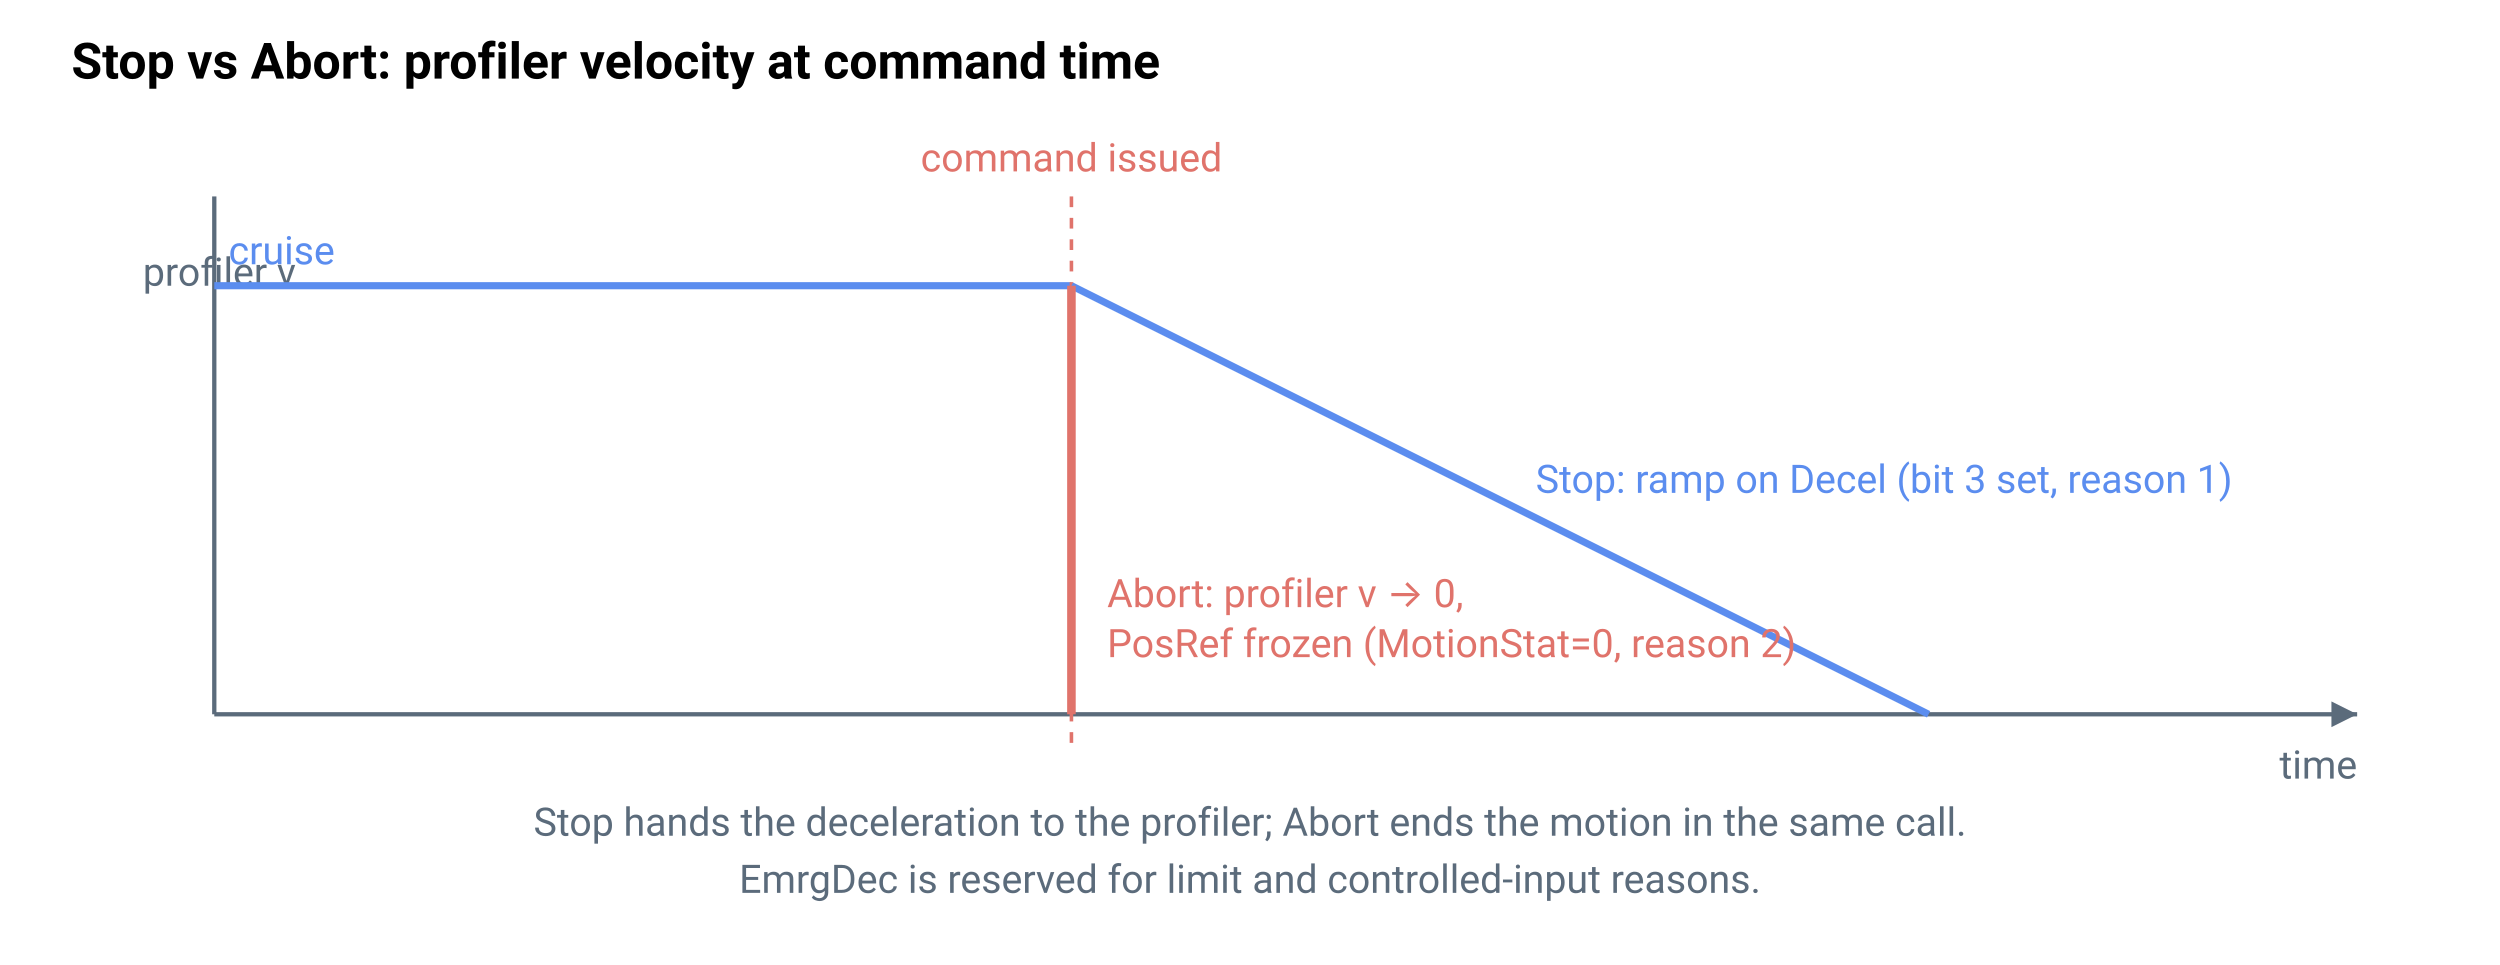
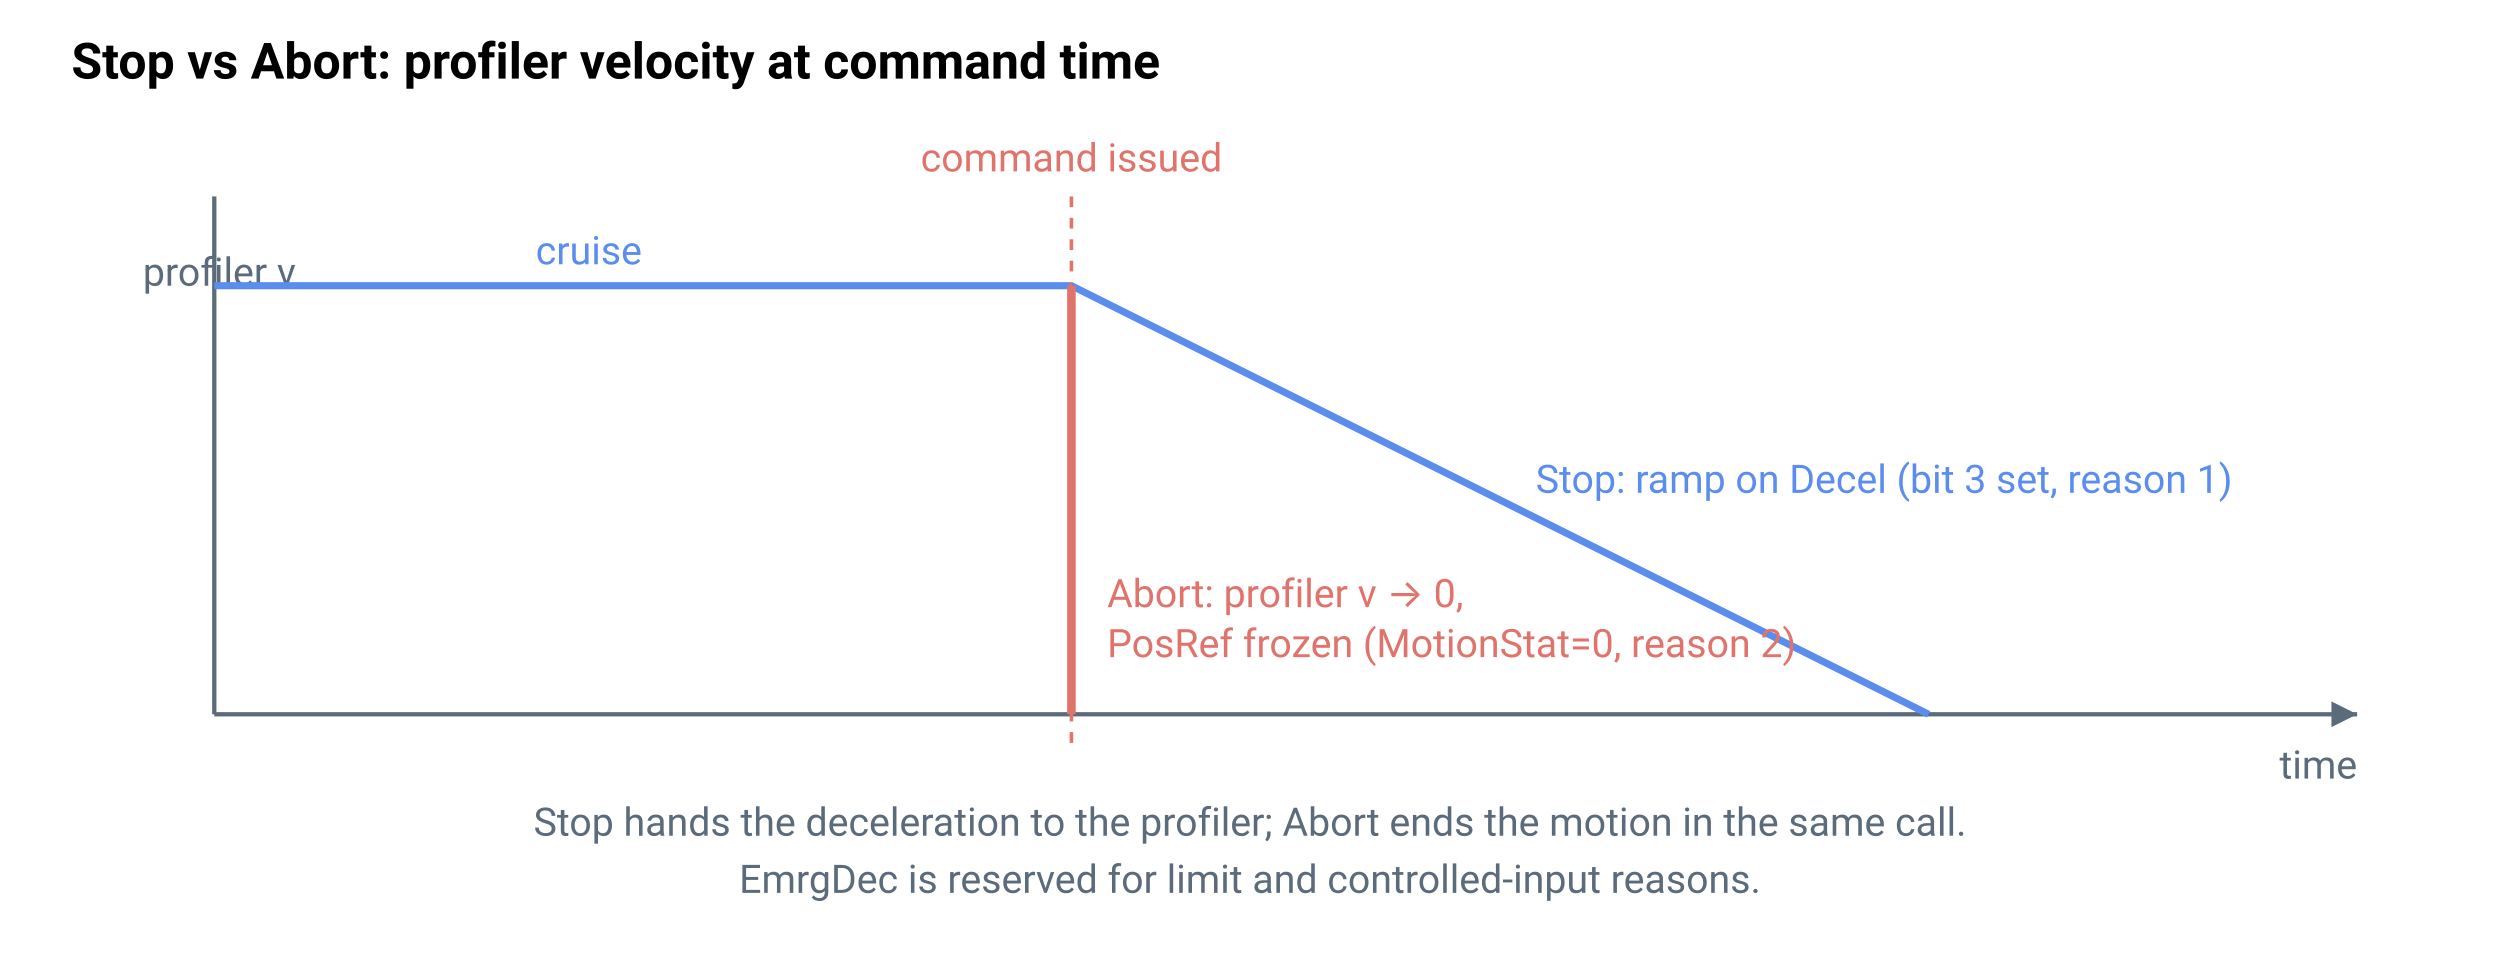
<svg xmlns="http://www.w3.org/2000/svg" width="700" height="270" viewBox="0 0 700 270" font-family="-apple-system,Segoe UI,Roboto,sans-serif" font-size="13" role="img" aria-label="Stop versus Abort behaviour: Stop ramps profiler velocity to zero on Decel and the profiler keeps producing PosRef during the ramp; Abort drops profiler velocity to zero in the same call, freezes PosRef and clears MotionStat.">
  <defs>
    <marker id="arrow" markerWidth="8" markerHeight="8" refX="6" refY="3" orient="auto">
      <path d="M0,0 L6,3 L0,6 Z" fill="#5b6b7b" />
    </marker>
  </defs>
  <text x="20" y="22" font-size="14" font-weight="bold">Stop vs Abort: profiler velocity at command time</text>
  <line x1="60" y1="200" x2="660" y2="200" stroke="#5b6b7b" stroke-width="1.2" marker-end="url(#arrow)" />
  <line x1="60" y1="200" x2="60" y2="55" stroke="#5b6b7b" stroke-width="1.2" />
  <text x="40" y="80" fill="#5b6b7b" font-size="11">profiler v</text>
  <text x="660" y="218" text-anchor="end" fill="#5b6b7b" font-size="11">time</text>
  <line x1="60" y1="80" x2="300" y2="80" stroke="#5b8def" stroke-width="2" />
-   <text x="64" y="74" fill="#5b8def" font-size="11">cruise</text>
+   <text x="150" y="74" fill="#5b8def" font-size="11">cruise</text>
  <line x1="300" y1="55" x2="300" y2="210" stroke="#e0736b" stroke-dasharray="3,3" />
  <text x="300" y="48" text-anchor="middle" fill="#e0736b" font-size="11">command issued</text>
  <line x1="300" y1="80" x2="540" y2="200" stroke="#5b8def" stroke-width="2" />
  <text x="430" y="138" fill="#5b8def" font-size="11">Stop: ramp on Decel (bit 3 set, reason 1)</text>
  <line x1="300" y1="80" x2="300" y2="200" stroke="#e0736b" stroke-width="2.4" />
  <text x="310" y="170" fill="#e0736b" font-size="11">Abort: profiler v → 0,</text>
  <text x="310" y="184" fill="#e0736b" font-size="11">PosRef frozen (MotionStat=0, reason 2)</text>
  <text x="350" y="234" text-anchor="middle" fill="#5b6b7b" font-size="11">Stop hands the deceleration to the profiler; Abort ends the motion in the same call.</text>
  <text x="350" y="250" text-anchor="middle" fill="#5b6b7b" font-size="11">EmrgDec is reserved for limit and controlled-input reasons.</text>
</svg>
